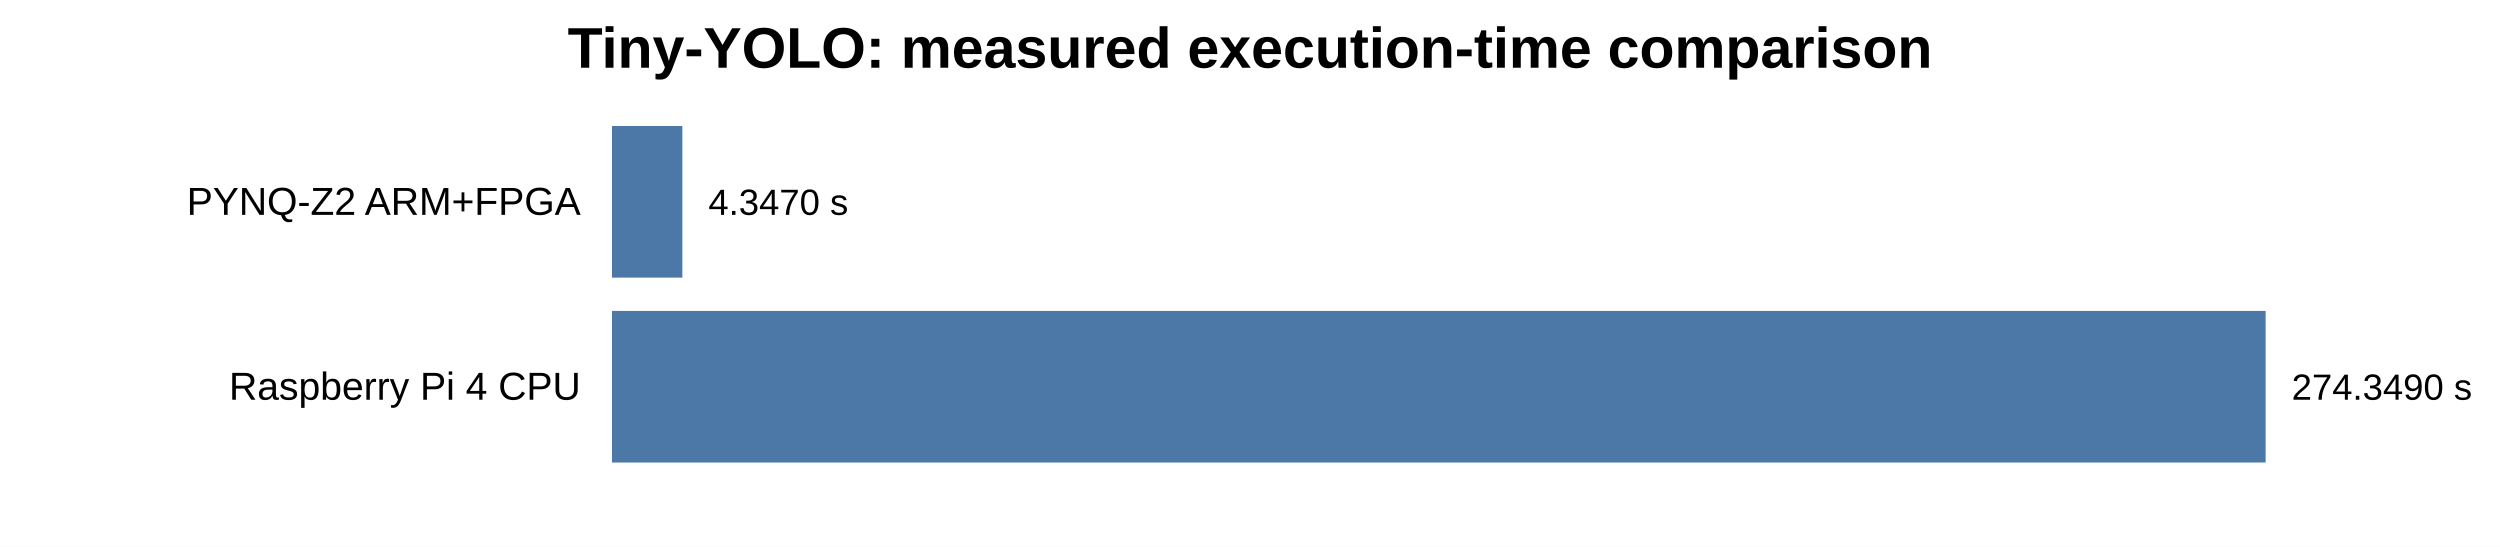
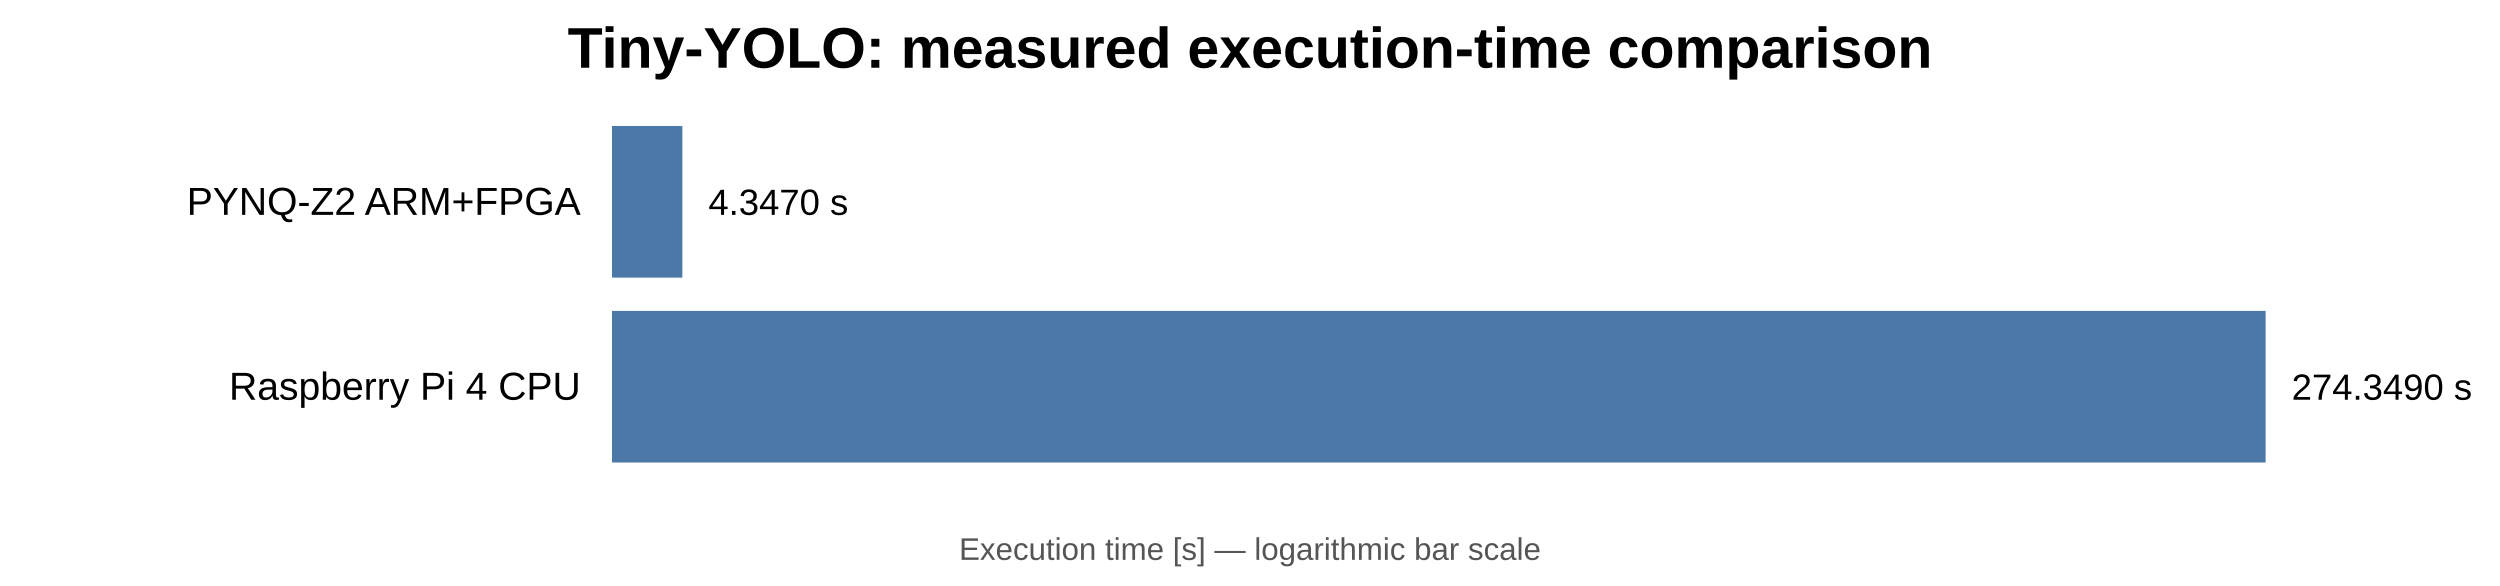
- <svg xmlns="http://www.w3.org/2000/svg" width="960" height="210" viewBox="0 0 960 210">
+ <svg xmlns="http://www.w3.org/2000/svg" width="960" height="225" viewBox="0 0 960 225">
  <rect width="100%" height="100%" fill="white" />
  <text x="480.0" y="26" text-anchor="middle" font-family="Arial" font-size="22" font-weight="bold">Tiny-YOLO: measured execution-time comparison</text>
  <text x="223" y="82.5" text-anchor="end" font-family="Arial" font-size="15">PYNQ-Z2 ARM+FPGA</text>
  <rect x="235" y="48.39" width="27.02" height="58.22" fill="#4c78a8" />
  <text x="272.02" y="82.5" font-family="Arial" font-size="14">4.3470 s</text>
  <text x="223" y="153.5" text-anchor="end" font-family="Arial" font-size="15">Raspberry Pi 4 CPU</text>
  <rect x="235" y="119.39" width="635.0" height="58.22" fill="#4c78a8" />
  <text x="880.0" y="153.5" font-family="Arial" font-size="14">274.3490 s</text>
+   <text x="480.0" y="215" text-anchor="middle" font-family="Arial" font-size="12" fill="#555">Execution time [s] — logarithmic bar scale</text>
</svg>
